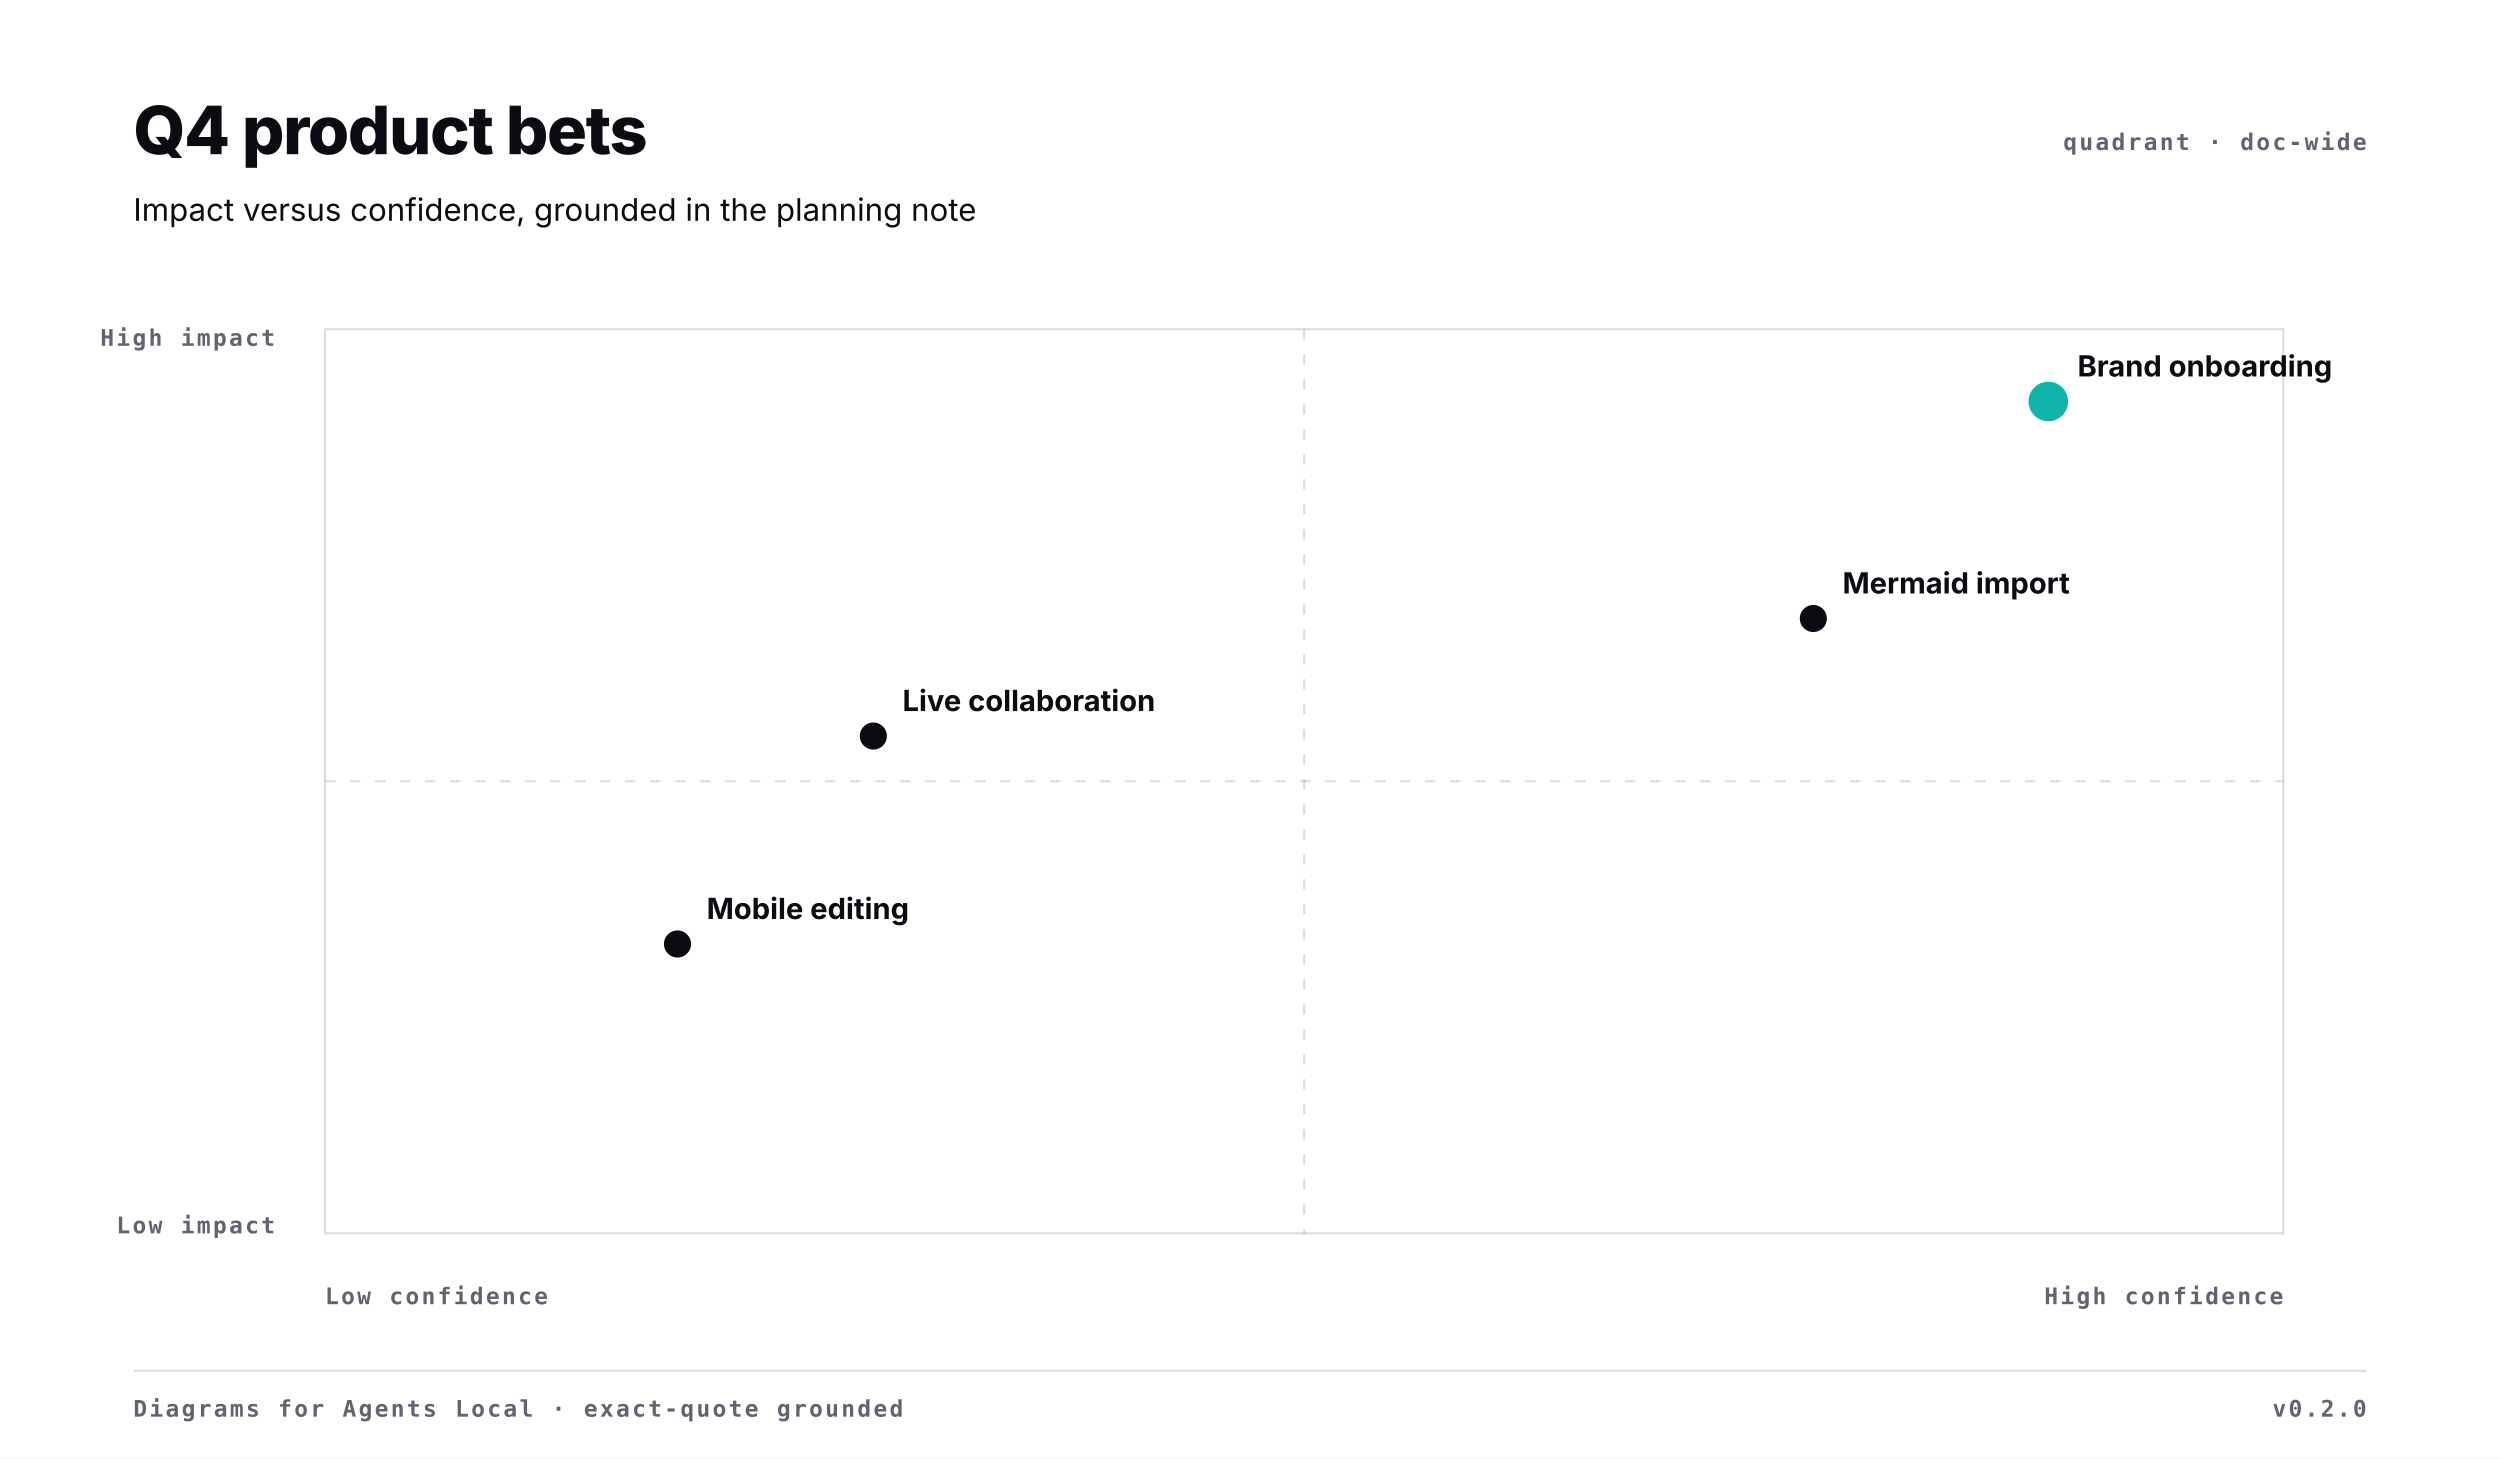
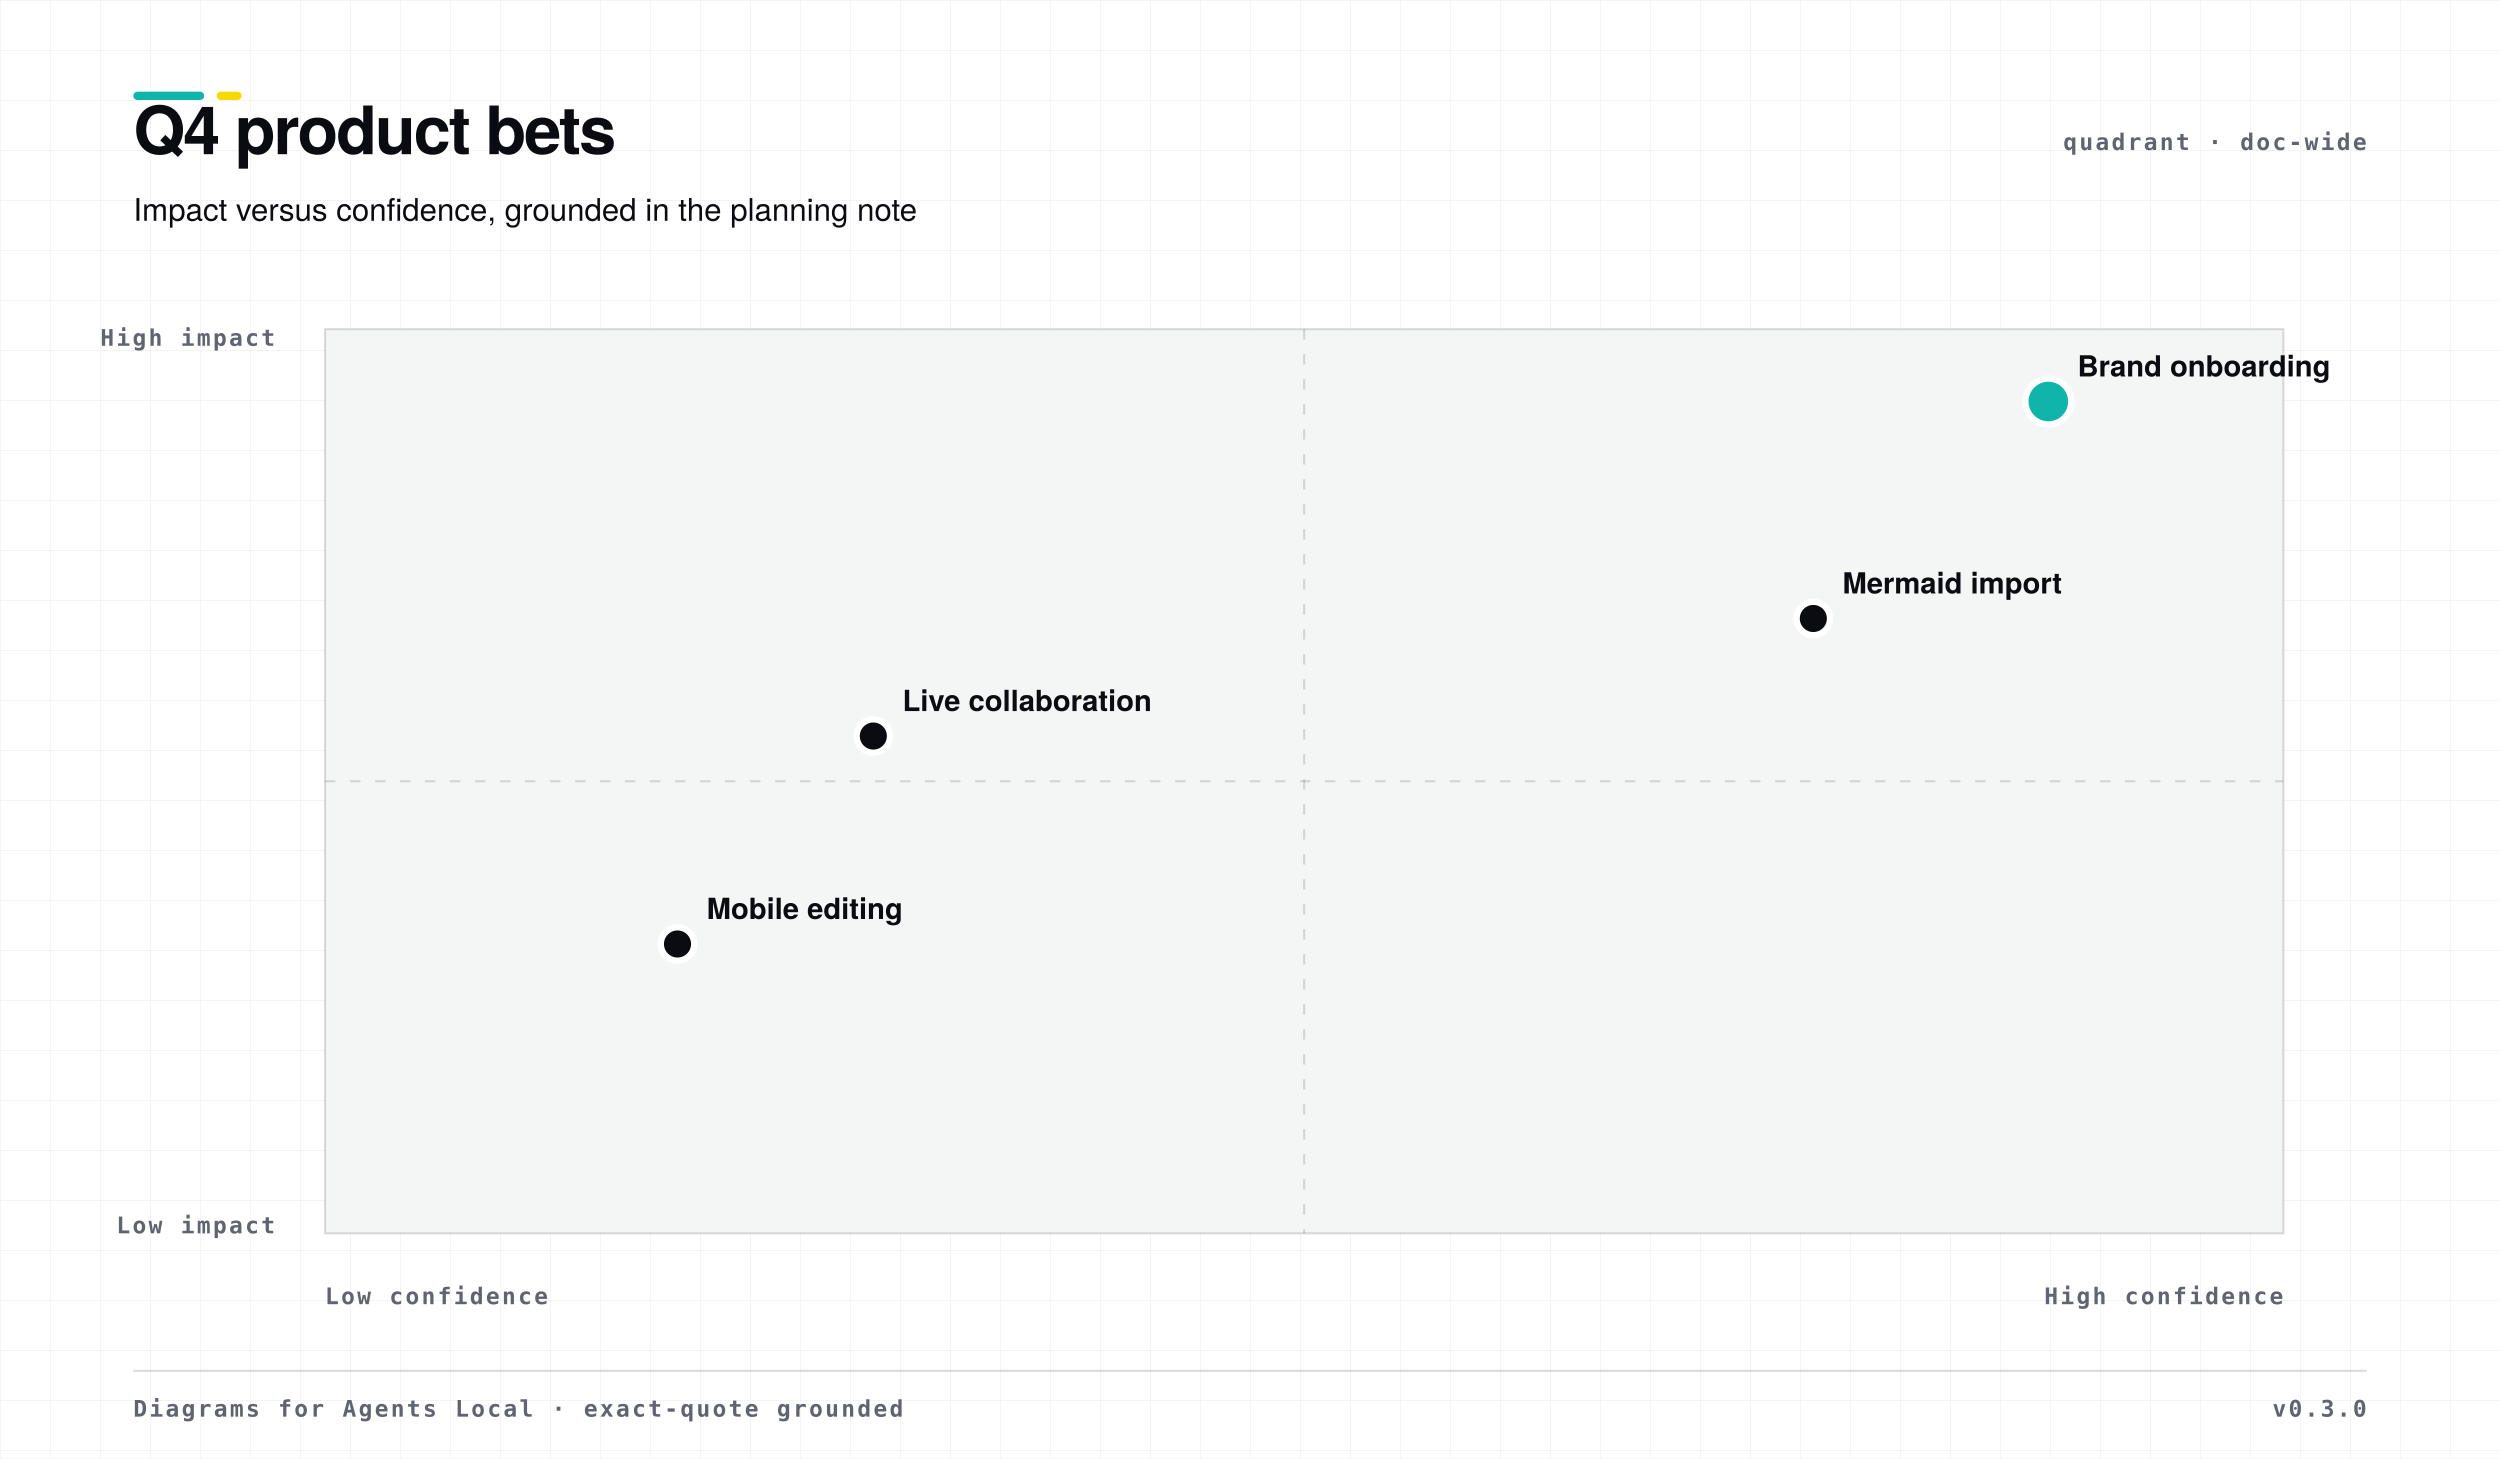
<svg xmlns="http://www.w3.org/2000/svg" role="img" aria-labelledby="diagrams-for-agents-title diagrams-for-agents-desc" viewBox="0 0 1200 700" width="1200" height="700" data-diagrams-for-agents-family="quadrant">
  <style>
-     :root{--paper:#ffffff;--paper-2:#ffffff;--ink:#0b0b12;--muted:#5f6470;--accent:#10b4ab;--accent-soft:#10b4ab16;--rule:#0b0b1224;--rule-strong:#0b0b1266}
-     text{font-family:Inter, Arial, sans-serif;fill:#0b0b12}
-     .eyebrow,.axis,.edge-label{font-family:ui-monospace,SFMono-Regular,Menlo,monospace;text-transform:uppercase;letter-spacing:.1em;fill:#5f6470}
-     .eyebrow{font-size:11px;font-weight:700}.axis{font-size:11px;font-weight:650}.edge-label{font-size:10px;font-weight:650}
+     :root{--paper:#ffffff;--paper-2:#f4f6f5;--ink:#0b0b12;--muted:#5f6470;--accent:#10b4ab;--accent-2:#f5d900;--accent-soft:#10b4ab1c;--rule:#0b0b1220;--rule-strong:#0b0b125c}
+     text{font-family:Avenir Next, Helvetica Neue, sans-serif;fill:#0b0b12}
+     .eyebrow,.axis,.edge-label,.meta{font-family:ui-monospace,SFMono-Regular,Menlo,monospace;text-transform:uppercase;letter-spacing:.1em;fill:#5f6470}
+     .eyebrow{font-size:11px;font-weight:700}.meta{font-size:9px;font-weight:620;letter-spacing:.06em}.axis{font-size:11px;font-weight:650}.edge-label{font-size:10px;font-weight:650}
  </style>
  <defs>
    <marker id="arrow" markerWidth="8" markerHeight="6" refX="7" refY="3" orient="auto">
      <path d="M0 0L8 3L0 6Z" fill="#5f6470" />
    </marker>
+     <pattern id="paper-grid" width="24" height="24" patternUnits="userSpaceOnUse">
+       <path d="M24 0H0V24" fill="none" stroke="#0b0b1224" stroke-width=".65" />
+     </pattern>
  </defs>
  <rect width="100%" height="100%" fill="#ffffff" />
-   <text x="64" y="74" font-size="32" font-weight="760" letter-spacing="-.02em">Q4 product bets</text>
+   <rect width="100%" height="100%" fill="url(#paper-grid)" opacity=".44" />
+   <rect x="64" y="44" width="34" height="4" rx="2" fill="#10b4ab" />
+   <rect x="104" y="44" width="12" height="4" rx="2" fill="#f5d900" />
+   <text x="64" y="74" font-family="Avenir Next, Helvetica Neue, sans-serif" font-size="32" font-weight="760" letter-spacing="-.03em">Q4 product bets</text>
  <text x="64" y="106" font-size="15" fill="#5f6470">Impact versus confidence, grounded in the planning note</text>
  <text x="1136" y="72" text-anchor="end" class="eyebrow">quadrant · doc-wide</text>
  <g>
-     <rect x="156" y="158" width="940" height="434" fill="#ffffff" stroke="#0b0b1224" />
+     <rect x="156" y="158" width="940" height="434" fill="#f4f6f5" stroke="#0b0b1224" />
    <line x1="626" y1="158" x2="626" y2="592" stroke="#0b0b1224" stroke-dasharray="5 7" />
    <line x1="156" y1="375" x2="1096" y2="375" stroke="#0b0b1224" stroke-dasharray="5 7" />
    <text x="156" y="626" class="axis">Low confidence</text>
    <text x="1096" y="626" text-anchor="end" class="axis">High confidence</text>
    <text x="132" y="592" text-anchor="end" class="axis">Low impact</text>
    <text x="132" y="166" text-anchor="end" class="axis">High impact</text>
    <g>
      <circle cx="983.2" cy="192.72" r="11" fill="#10b4ab" stroke="#ffffff" stroke-width="3" />
      <text x="997.2" y="180.72" text-anchor="start" font-size="14" font-weight="650" fill="#0b0b12" class="">
        <tspan x="997.2" dy="0">Brand onboarding</tspan>
      </text>
    </g>
    <g>
      <circle cx="870.4" cy="296.88" r="8" fill="#0b0b12" stroke="#ffffff" stroke-width="3" />
      <text x="884.4" y="284.88" text-anchor="start" font-size="14" font-weight="650" fill="#0b0b12" class="">
        <tspan x="884.4" dy="0">Mermaid import</tspan>
      </text>
    </g>
    <g>
      <circle cx="419.2" cy="353.3" r="8" fill="#0b0b12" stroke="#ffffff" stroke-width="3" />
      <text x="433.2" y="341.3" text-anchor="start" font-size="14" font-weight="650" fill="#0b0b12" class="">
        <tspan x="433.2" dy="0">Live collaboration</tspan>
      </text>
    </g>
    <g>
      <circle cx="325.2" cy="453.12" r="8" fill="#0b0b12" stroke="#ffffff" stroke-width="3" />
      <text x="339.2" y="441.12" text-anchor="start" font-size="14" font-weight="650" fill="#0b0b12" class="">
        <tspan x="339.2" dy="0">Mobile editing</tspan>
      </text>
    </g>
  </g>
  <line x1="64" y1="658" x2="1136" y2="658" stroke="#0b0b1224" />
  <text x="64" y="680" class="eyebrow">Diagrams for Agents Local · exact-quote grounded</text>
-   <text x="1136" y="680" text-anchor="end" class="eyebrow">v0.2.0</text>
+   <text x="1136" y="680" text-anchor="end" class="eyebrow">v0.3.0</text>
</svg>
